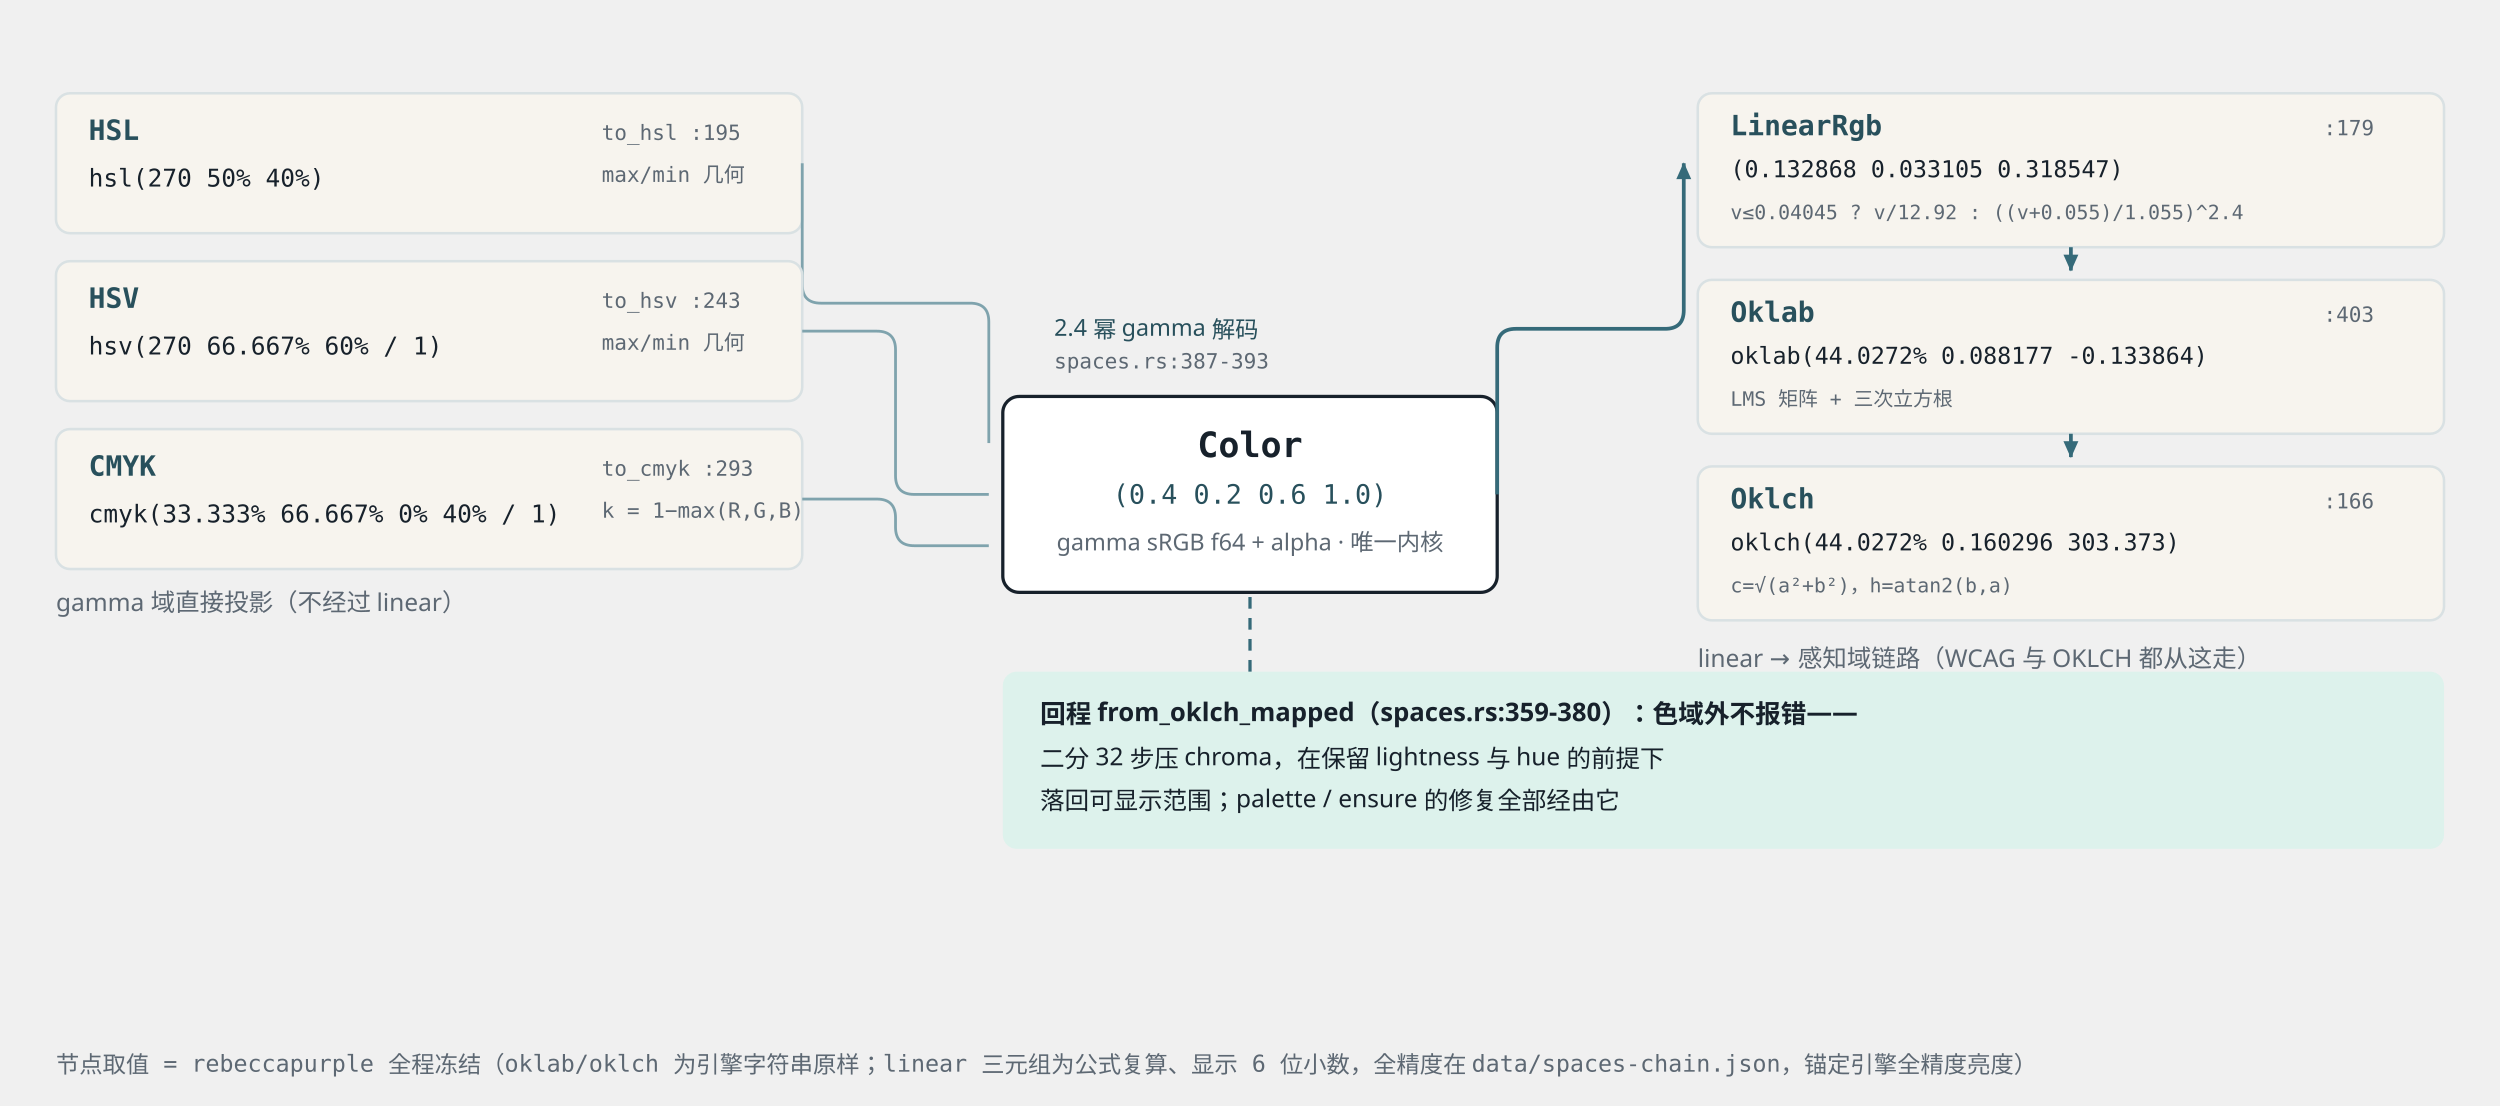
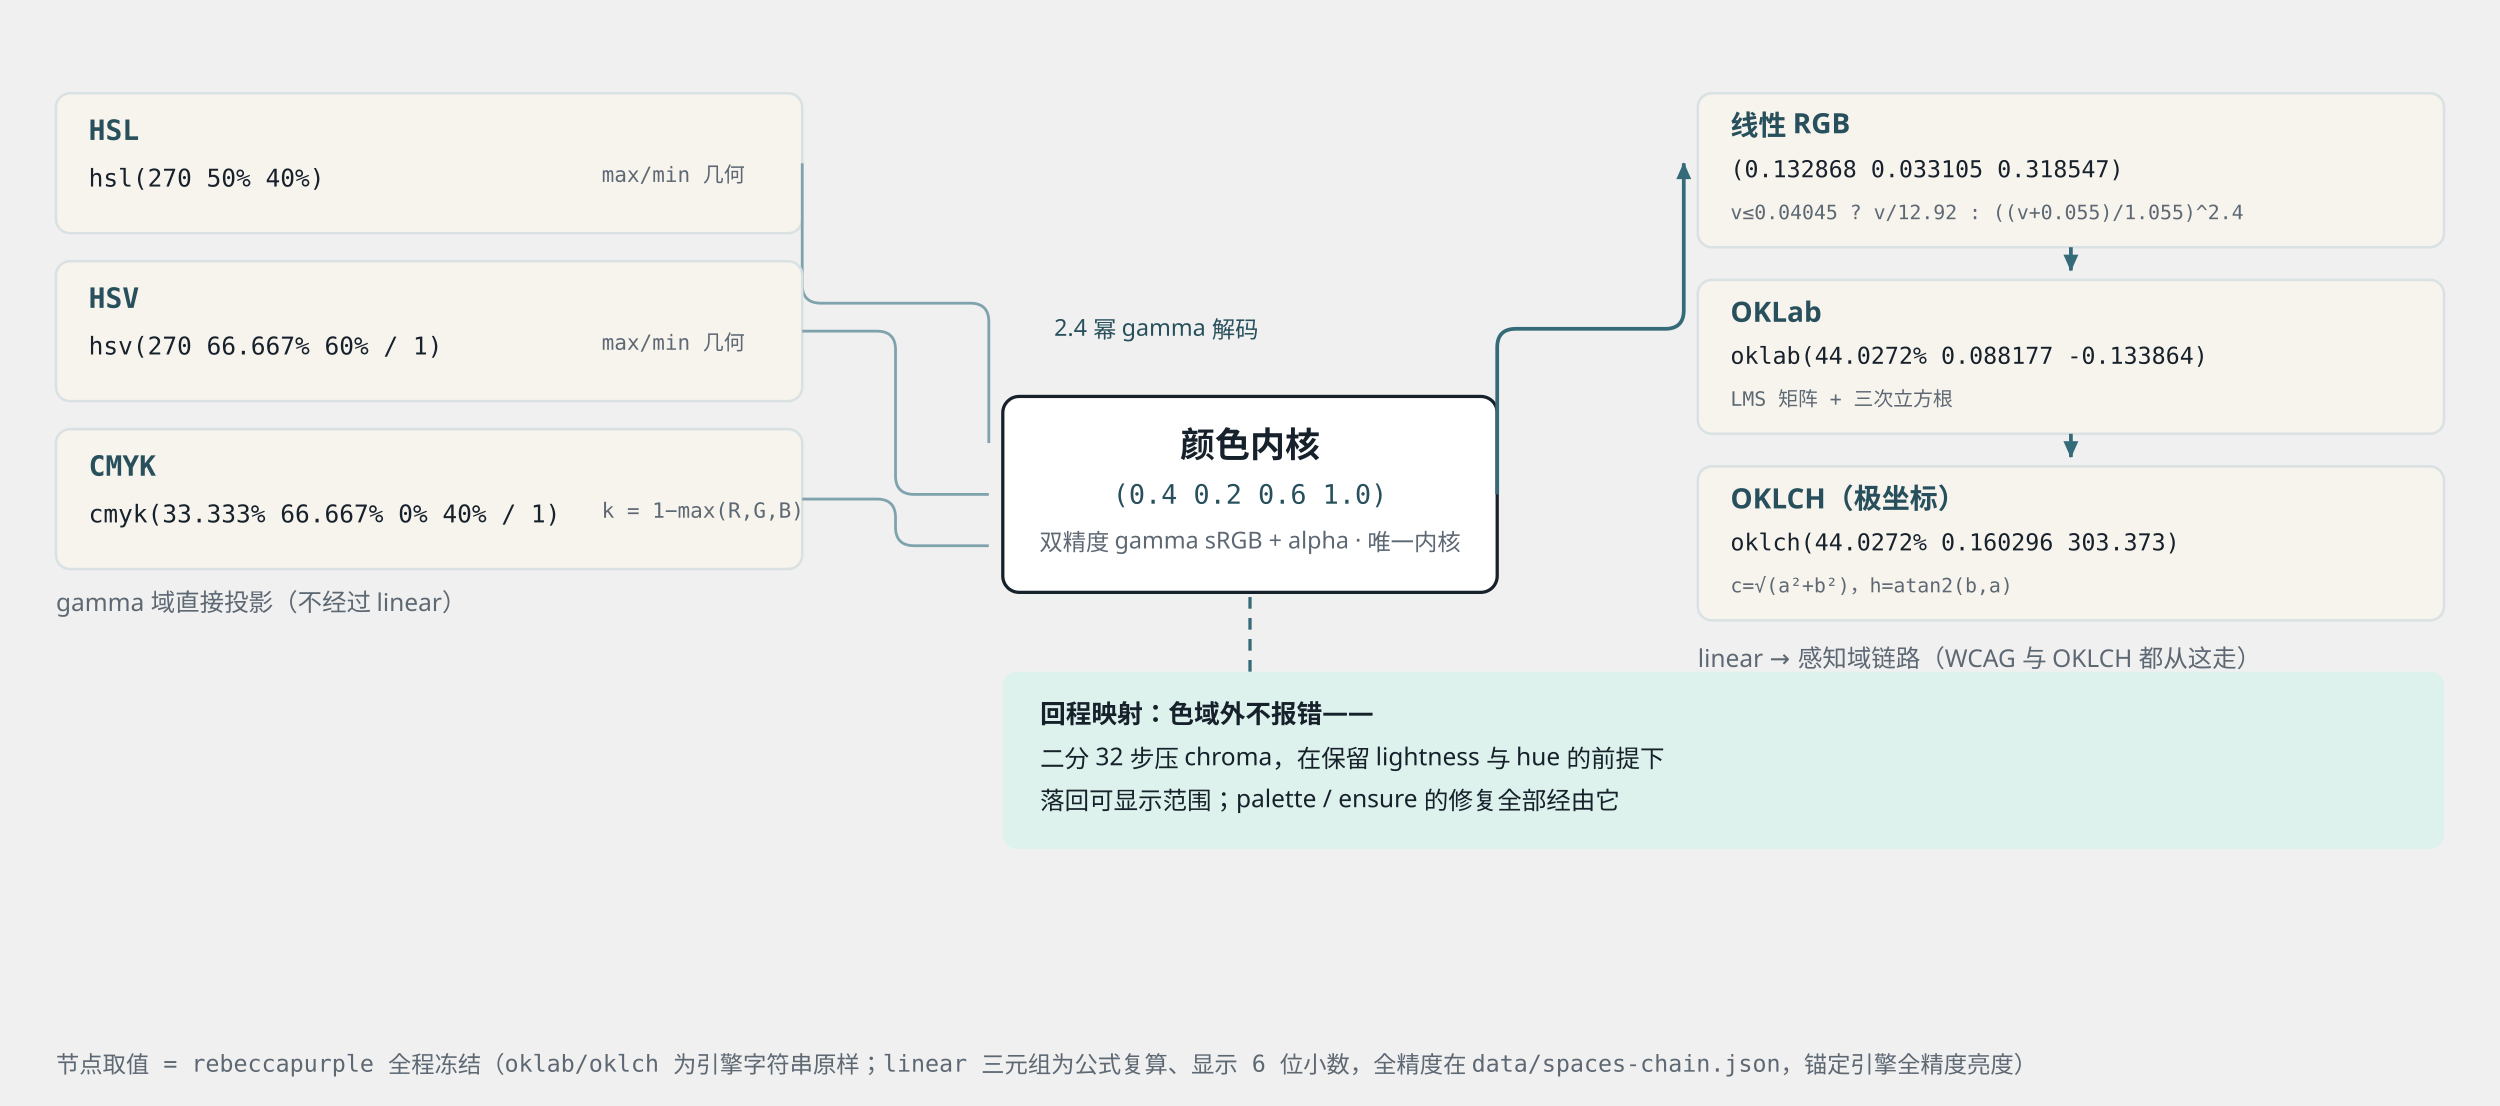
<svg xmlns="http://www.w3.org/2000/svg" id="p-spaces" viewBox="0 0 1072 474" width="1072" height="474" role="img">
  <defs>
    <marker id="p-spaces-arrow" viewBox="0 0 10 10" refX="8.5" refY="5" markerWidth="5" markerHeight="5" orient="auto-start-reverse">
      <path d="M 0,1 L 9,5 L 0,9 z" fill="#356A79" />
    </marker>
  </defs>
  <rect x="430" y="170" width="212" height="84" fill="#FFFFFF" rx="7" stroke="#17212B" stroke-width="1.4" />
-   <text x="536.0" y="196" font-size="15" fill="#17212B" font-family="'0xProto Nerd Font','SF Mono',Menlo,monospace" font-weight="600" text-anchor="middle">Color</text>
+   <text x="536.0" y="196" font-size="15" fill="#17212B" font-family="'Source Han Sans SC','PingFang SC',sans-serif" font-weight="600" text-anchor="middle">颜色内核</text>
  <text x="536.0" y="216" font-size="11.5" fill="#28505C" font-family="'0xProto Nerd Font','SF Mono',Menlo,monospace" font-weight="400" text-anchor="middle">(0.4  0.2  0.6  1.0)</text>
-   <text x="536.0" y="236" font-size="10" fill="#5D6873" font-family="'Source Han Sans SC','PingFang SC',sans-serif" font-weight="400" text-anchor="middle">gamma sRGB f64 + alpha · 唯一内核</text>
+   <text x="536.0" y="236" font-size="10" fill="#5D6873" font-family="'Source Han Sans SC','PingFang SC',sans-serif" font-weight="400" text-anchor="middle">双精度 gamma sRGB + alpha · 唯一内核</text>
  <rect x="24" y="40" width="320" height="60" fill="#F7F4EE" rx="6" stroke="#D9E1E3" stroke-width="1.1" />
  <text x="38" y="60" font-size="12" fill="#28505C" font-family="'0xProto Nerd Font','SF Mono',Menlo,monospace" font-weight="600" text-anchor="start">HSL</text>
  <text x="38" y="80" font-size="10.5" fill="#17212B" font-family="'0xProto Nerd Font','SF Mono',Menlo,monospace" font-weight="400" text-anchor="start">hsl(270 50% 40%)</text>
-   <text x="258" y="60" font-size="9" fill="#5D6873" font-family="'0xProto Nerd Font','SF Mono',Menlo,monospace" font-weight="400" text-anchor="start">to_hsl :195</text>
  <text x="258" y="78" font-size="9" fill="#5D6873" font-family="'0xProto Nerd Font','SF Mono',Menlo,monospace" font-weight="400" text-anchor="start">max/min 几何</text>
  <path d="M 344.00,70.00 V 122.00 Q 344.00,130.00 352.00,130.00 H 416.00 Q 424.00,130.00 424.00,138.00 V 190.00" fill="none" stroke="#7FA3AD" stroke-width="1.2" />
  <rect x="24" y="112" width="320" height="60" fill="#F7F4EE" rx="6" stroke="#D9E1E3" stroke-width="1.1" />
  <text x="38" y="132" font-size="12" fill="#28505C" font-family="'0xProto Nerd Font','SF Mono',Menlo,monospace" font-weight="600" text-anchor="start">HSV</text>
  <text x="38" y="152" font-size="10.5" fill="#17212B" font-family="'0xProto Nerd Font','SF Mono',Menlo,monospace" font-weight="400" text-anchor="start">hsv(270 66.667% 60% / 1)</text>
-   <text x="258" y="132" font-size="9" fill="#5D6873" font-family="'0xProto Nerd Font','SF Mono',Menlo,monospace" font-weight="400" text-anchor="start">to_hsv :243</text>
  <text x="258" y="150" font-size="9" fill="#5D6873" font-family="'0xProto Nerd Font','SF Mono',Menlo,monospace" font-weight="400" text-anchor="start">max/min 几何</text>
  <path d="M 344.00,142.00 H 376.00 Q 384.00,142.00 384.00,150.00 V 204.00 Q 384.00,212.00 392.00,212.00 H 424.00" fill="none" stroke="#7FA3AD" stroke-width="1.2" />
  <rect x="24" y="184" width="320" height="60" fill="#F7F4EE" rx="6" stroke="#D9E1E3" stroke-width="1.1" />
  <text x="38" y="204" font-size="12" fill="#28505C" font-family="'0xProto Nerd Font','SF Mono',Menlo,monospace" font-weight="600" text-anchor="start">CMYK</text>
  <text x="38" y="224" font-size="10.5" fill="#17212B" font-family="'0xProto Nerd Font','SF Mono',Menlo,monospace" font-weight="400" text-anchor="start">cmyk(33.333% 66.667% 0% 40% / 1)</text>
-   <text x="258" y="204" font-size="9" fill="#5D6873" font-family="'0xProto Nerd Font','SF Mono',Menlo,monospace" font-weight="400" text-anchor="start">to_cmyk :293</text>
  <text x="258" y="222" font-size="9" fill="#5D6873" font-family="'0xProto Nerd Font','SF Mono',Menlo,monospace" font-weight="400" text-anchor="start">k = 1−max(R,G,B)</text>
  <path d="M 344.00,214.00 H 376.00 Q 384.00,214.00 384.00,222.00 V 226.00 Q 384.00,234.00 392.00,234.00 H 424.00" fill="none" stroke="#7FA3AD" stroke-width="1.2" />
  <text x="24" y="262" font-size="10.5" fill="#5D6873" font-family="'Source Han Sans SC','PingFang SC',sans-serif" font-weight="400" text-anchor="start">gamma 域直接投影（不经过 linear）</text>
  <rect x="728" y="40" width="320" height="66" fill="#F7F4EE" rx="6" stroke="#D9E1E3" stroke-width="1.1" />
-   <text x="742" y="58" font-size="12" fill="#28505C" font-family="'0xProto Nerd Font','SF Mono',Menlo,monospace" font-weight="600" text-anchor="start">LinearRgb</text>
+   <text x="742" y="58" font-size="12" fill="#28505C" font-family="'Source Han Sans SC','PingFang SC',sans-serif" font-weight="600" text-anchor="start">线性 RGB</text>
  <text x="742" y="76" font-size="10" fill="#17212B" font-family="'0xProto Nerd Font','SF Mono',Menlo,monospace" font-weight="400" text-anchor="start">(0.132868 0.033105 0.318547)</text>
  <text x="742" y="94" font-size="8.5" fill="#5D6873" font-family="'0xProto Nerd Font','SF Mono',Menlo,monospace" font-weight="400" text-anchor="start">v≤0.04045 ? v/12.92 : ((v+0.055)/1.055)^2.4</text>
-   <text x="1018" y="58" font-size="9" fill="#5D6873" font-family="'0xProto Nerd Font','SF Mono',Menlo,monospace" font-weight="400" text-anchor="end">:179</text>
  <path d="M 888,106 L 888,116" fill="none" stroke="#356A79" stroke-width="1.6" marker-end="url(#p-spaces-arrow)" />
  <rect x="728" y="120" width="320" height="66" fill="#F7F4EE" rx="6" stroke="#D9E1E3" stroke-width="1.1" />
-   <text x="742" y="138" font-size="12" fill="#28505C" font-family="'0xProto Nerd Font','SF Mono',Menlo,monospace" font-weight="600" text-anchor="start">Oklab</text>
+   <text x="742" y="138" font-size="12" fill="#28505C" font-family="'Source Han Sans SC','PingFang SC',sans-serif" font-weight="600" text-anchor="start">OKLab</text>
  <text x="742" y="156" font-size="10" fill="#17212B" font-family="'0xProto Nerd Font','SF Mono',Menlo,monospace" font-weight="400" text-anchor="start">oklab(44.0272% 0.088177 -0.133864)</text>
  <text x="742" y="174" font-size="8.5" fill="#5D6873" font-family="'0xProto Nerd Font','SF Mono',Menlo,monospace" font-weight="400" text-anchor="start">LMS 矩阵 + 三次立方根</text>
-   <text x="1018" y="138" font-size="9" fill="#5D6873" font-family="'0xProto Nerd Font','SF Mono',Menlo,monospace" font-weight="400" text-anchor="end">:403</text>
  <path d="M 888,186 L 888,196" fill="none" stroke="#356A79" stroke-width="1.6" marker-end="url(#p-spaces-arrow)" />
  <rect x="728" y="200" width="320" height="66" fill="#F7F4EE" rx="6" stroke="#D9E1E3" stroke-width="1.1" />
-   <text x="742" y="218" font-size="12" fill="#28505C" font-family="'0xProto Nerd Font','SF Mono',Menlo,monospace" font-weight="600" text-anchor="start">Oklch</text>
+   <text x="742" y="218" font-size="12" fill="#28505C" font-family="'Source Han Sans SC','PingFang SC',sans-serif" font-weight="600" text-anchor="start">OKLCH（极坐标）</text>
  <text x="742" y="236" font-size="10" fill="#17212B" font-family="'0xProto Nerd Font','SF Mono',Menlo,monospace" font-weight="400" text-anchor="start">oklch(44.0272% 0.160296 303.373)</text>
  <text x="742" y="254" font-size="8.5" fill="#5D6873" font-family="'0xProto Nerd Font','SF Mono',Menlo,monospace" font-weight="400" text-anchor="start">c=√(a²+b²)，h=atan2(b,a)</text>
-   <text x="1018" y="218" font-size="9" fill="#5D6873" font-family="'0xProto Nerd Font','SF Mono',Menlo,monospace" font-weight="400" text-anchor="end">:166</text>
  <text x="728" y="286" font-size="10.5" fill="#5D6873" font-family="'Source Han Sans SC','PingFang SC',sans-serif" font-weight="400" text-anchor="start">linear → 感知域链路（WCAG 与 OKLCH 都从这走）</text>
  <path d="M 642.00,212.00 V 149.00 Q 642.00,141.00 650.00,141.00 H 714.00 Q 722.00,141.00 722.00,133.00 V 70.00" fill="none" stroke="#356A79" stroke-width="1.6" marker-end="url(#p-spaces-arrow)" />
  <text x="452" y="144" font-size="10" fill="#28505C" font-family="'Source Han Sans SC','PingFang SC',sans-serif" font-weight="400" text-anchor="start">2.4 幂 gamma 解码</text>
-   <text x="452" y="158" font-size="9" fill="#5D6873" font-family="'0xProto Nerd Font','SF Mono',Menlo,monospace" font-weight="400" text-anchor="start">spaces.rs:387-393</text>
  <rect x="430" y="288" width="618" height="76" fill="#DDF2EC" rx="6" />
-   <text x="446" y="310" font-size="11" fill="#17212B" font-family="'Source Han Sans SC','PingFang SC',sans-serif" font-weight="600" text-anchor="start">回程 from_oklch_mapped（spaces.rs:359-380）：色域外不报错——</text>
+   <text x="446" y="310" font-size="11" fill="#17212B" font-family="'Source Han Sans SC','PingFang SC',sans-serif" font-weight="600" text-anchor="start">回程映射：色域外不报错——</text>
  <text x="446" y="329" font-size="10.5" fill="#17212B" font-family="'Source Han Sans SC','PingFang SC',sans-serif" font-weight="400" text-anchor="start">二分 32 步压 chroma，在保留 lightness 与 hue 的前提下</text>
  <text x="446" y="347" font-size="10.5" fill="#17212B" font-family="'Source Han Sans SC','PingFang SC',sans-serif" font-weight="400" text-anchor="start">落回可显示范围；palette / ensure 的修复全部经由它</text>
  <path d="M 536,288 L 536,254" fill="none" stroke="#356A79" stroke-width="1.4" stroke-dasharray="5 4" />
  <text x="24" y="460" font-size="10" fill="#5D6873" font-family="'0xProto Nerd Font','SF Mono',Menlo,monospace" font-weight="400" text-anchor="start">节点取值 = rebeccapurple 全程冻结（oklab/oklch 为引擎字符串原样；linear 三元组为公式复算、显示 6 位小数，全精度在 data/spaces-chain.json，锚定引擎全精度亮度）</text>
</svg>
